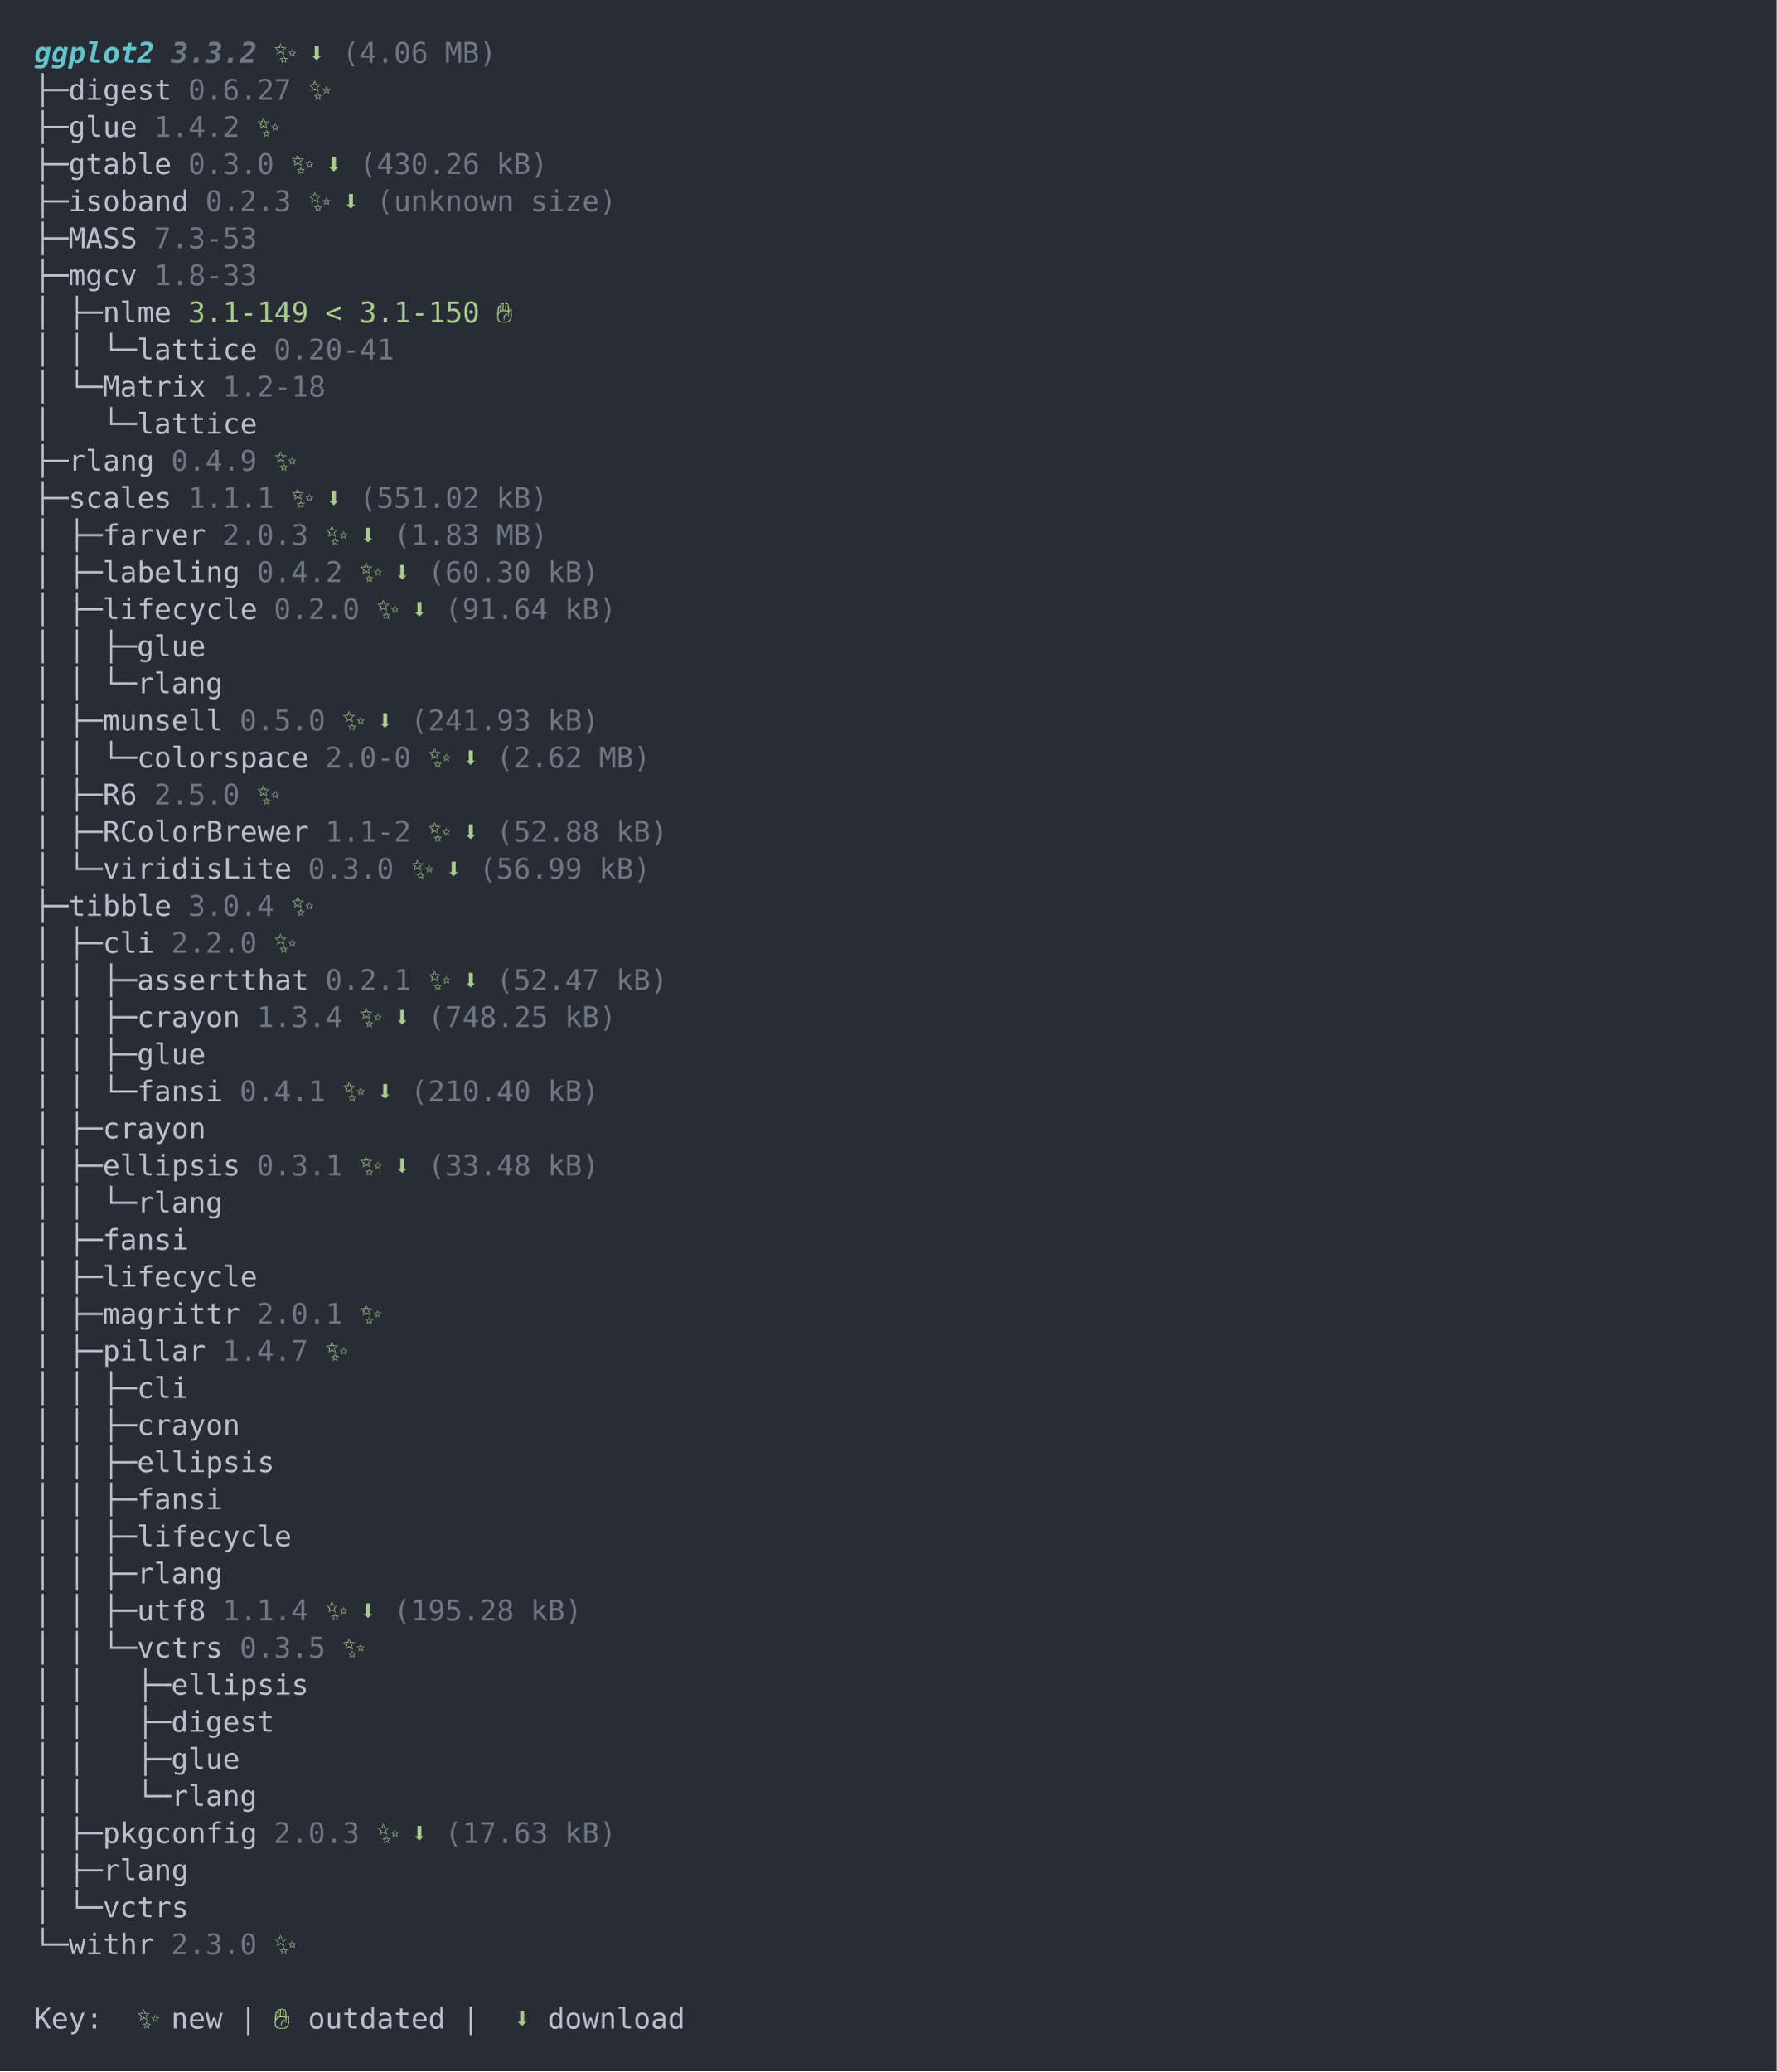
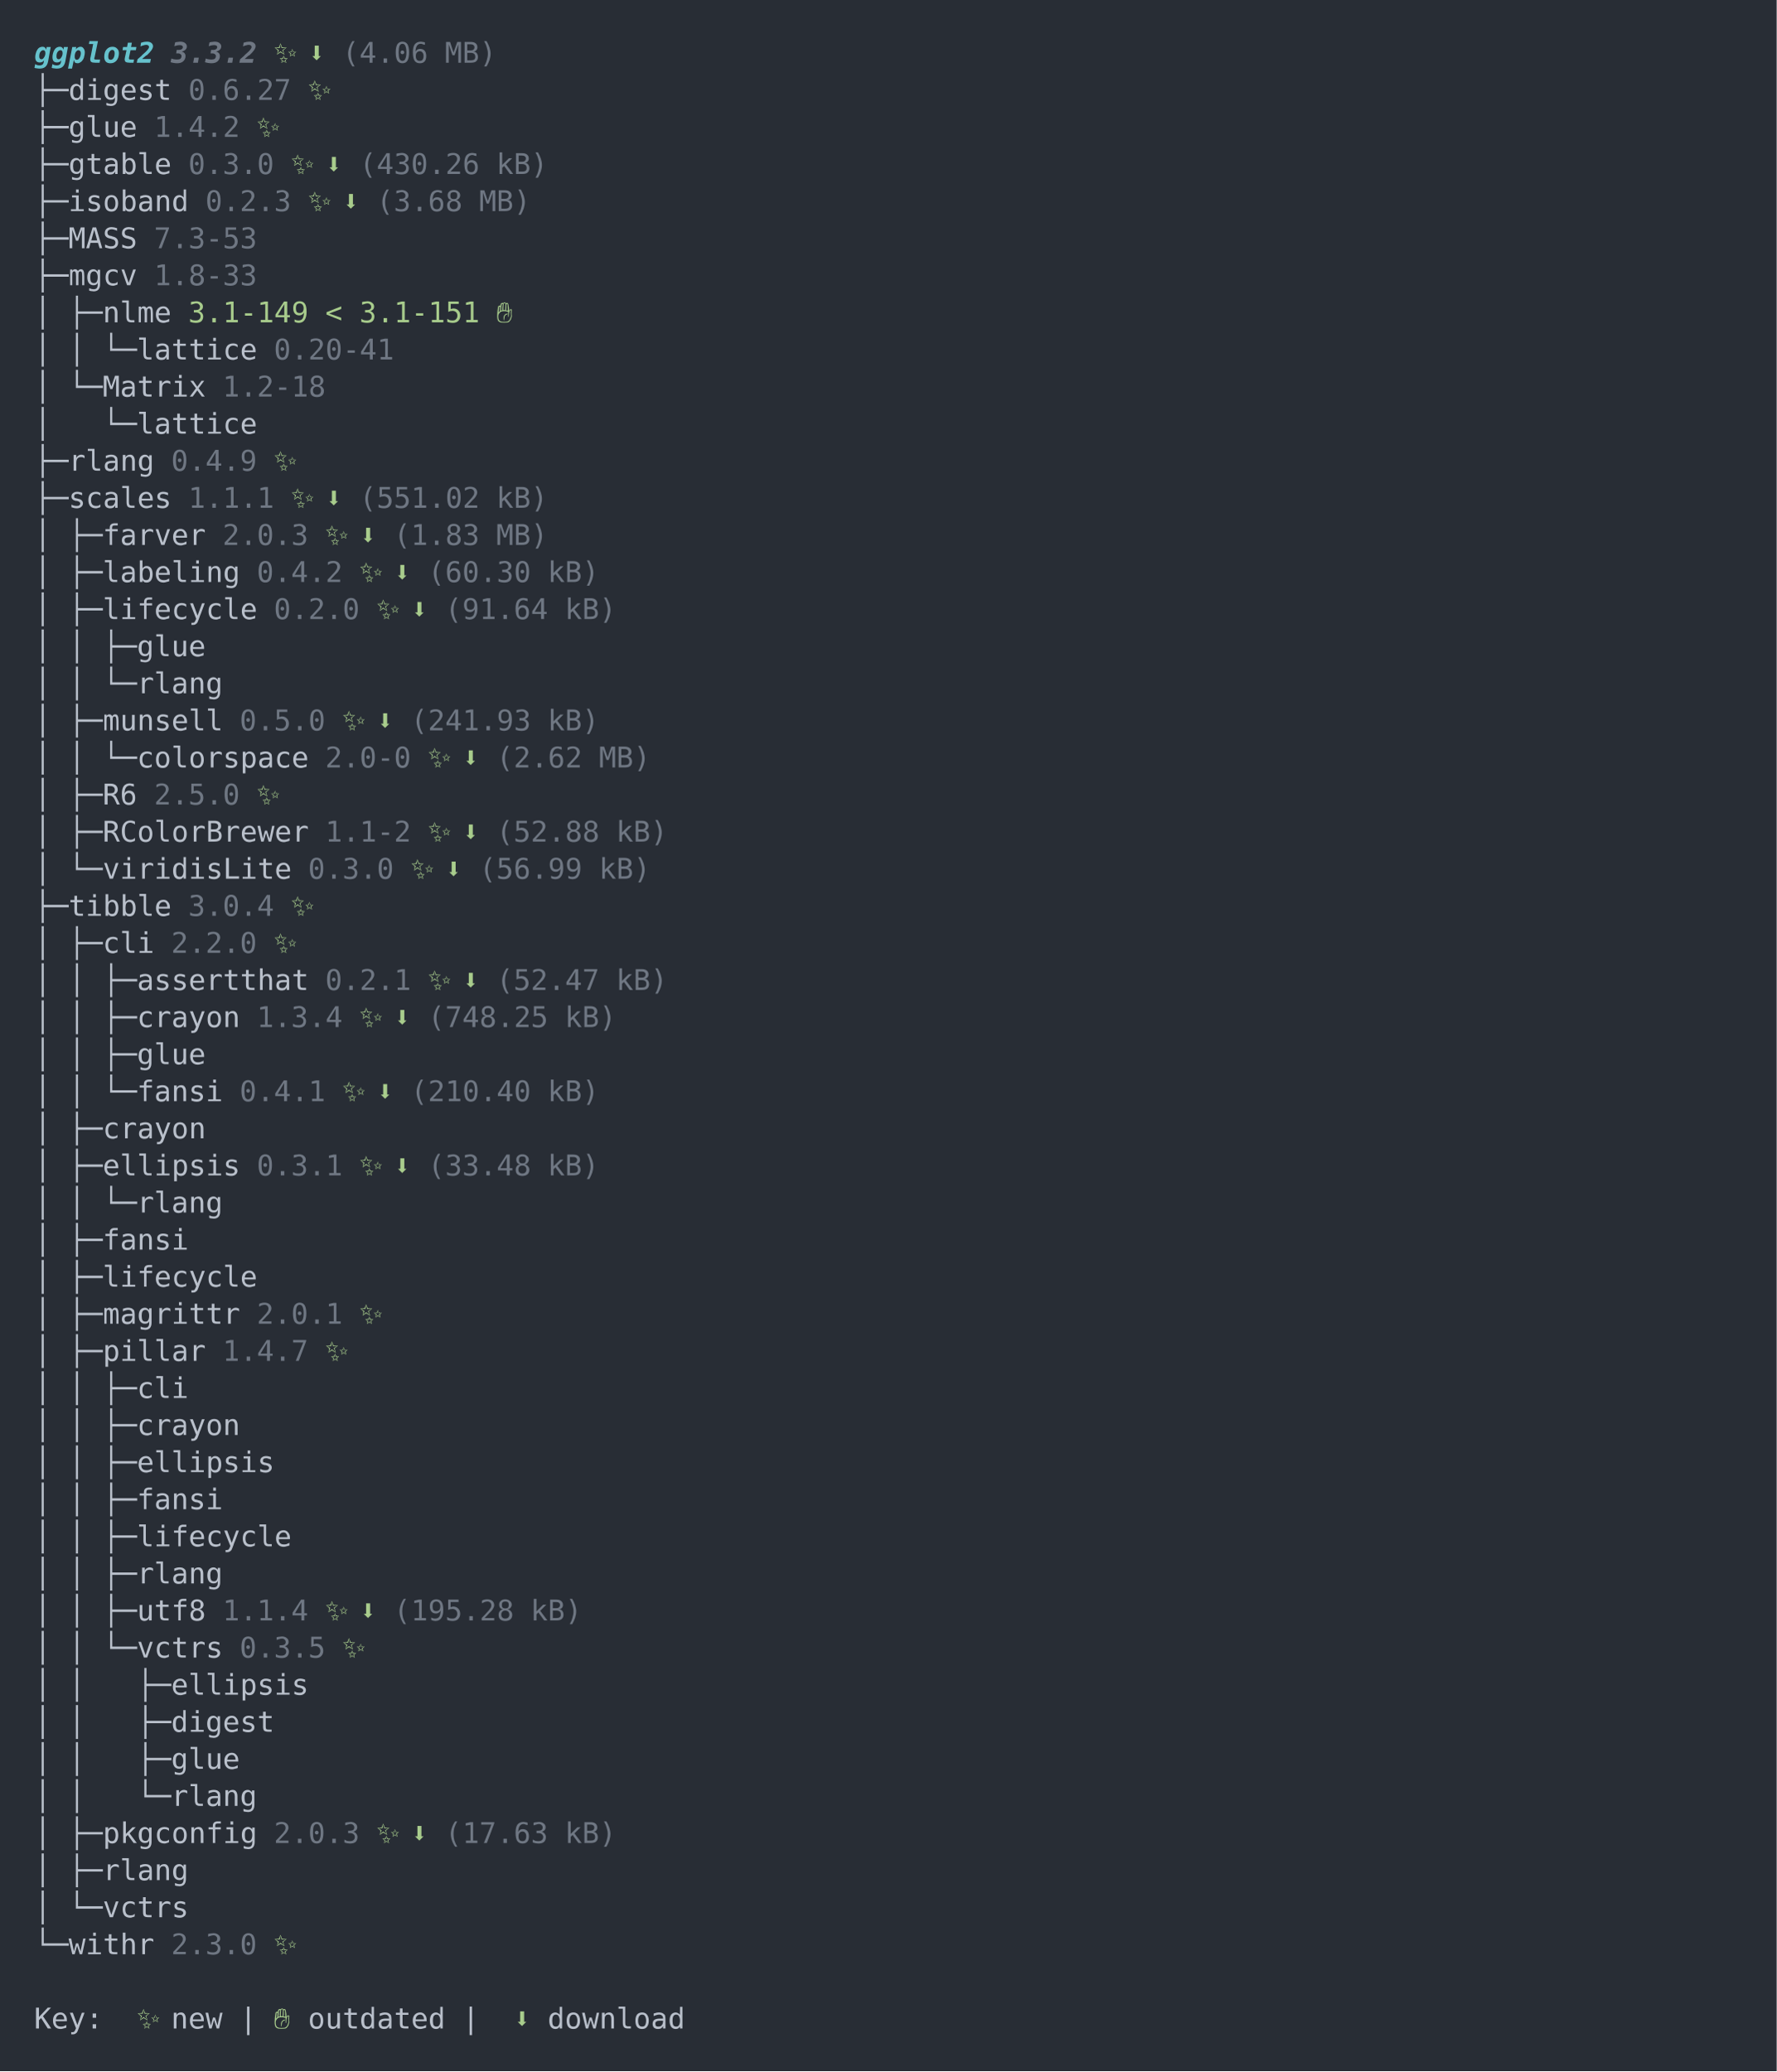
<svg xmlns="http://www.w3.org/2000/svg" xmlns:xlink="http://www.w3.org/1999/xlink" width="1040" height="1212.34">
  <rect width="1040" height="1212.34" rx="0" ry="0" class="a" />
  <svg height="1172.34" viewBox="0 0 100 117.234" width="1000" x="20" y="20">
    <style>.a{fill:rgb(40,45,53)}.b{font-family:'Fira Code',Monaco,Consolas,Menlo,'Bitstream Vera Sans Mono','Powerline Symbols',monospace}.c{fill:rgb(185,192,203);white-space:pre}.d{fill:transparent}.e{fill:rgb(102,194,205);font-style:italic;font-weight:bold;white-space:pre}.f{fill:rgb(111,119,131);font-style:italic;font-weight:bold;white-space:pre}.g{fill:rgb(168,204,140);white-space:pre}.h{fill:rgb(111,119,131);white-space:pre}</style>
    <g font-family="'Fira Code',Monaco,Consolas,Menlo,'Bitstream Vera Sans Mono','Powerline Symbols',monospace" font-size="1.67" class="b">
      <defs>
        <symbol id="1">
          <text x="0" y="1.67" class="c">│</text>
          <text x="2.004" y="1.67" class="c">│</text>
          <text x="4.008" y="1.67" class="c">├─glue</text>
        </symbol>
        <symbol id="2">
          <text x="0" y="1.67" class="c">│</text>
          <text x="2.004" y="1.67" class="c">│</text>
          <text x="4.008" y="1.67" class="c">└─rlang</text>
        </symbol>
        <symbol id="a">
          <rect height="55" width="100" x="0" y="0" class="d" />
        </symbol>
      </defs>
      <rect height="117.234" width="100" class="a" />
      <svg x="0" y="0" width="100">
        <svg x="0">
          <use xlink:href="#a" />
          <text x="0" y="1.67" class="e">ggplot2</text>
          <text x="8.016" y="1.67" class="f">3.3.2</text>
          <text x="14.028" y="1.67" class="g">✨</text>
          <text x="16.032" y="1.67" class="g">⬇</text>
          <text x="18.036" y="1.67" class="h">(4.06</text>
          <text x="24.048" y="1.67" class="h">MB)</text>
          <text x="0" y="3.841" class="c">├─digest</text>
          <text x="9.018" y="3.841" class="h">0.6.27</text>
          <text x="16.032" y="3.841" class="g">✨</text>
          <text x="0" y="6.012" class="c">├─glue</text>
          <text x="7.014" y="6.012" class="h">1.4.2</text>
          <text x="13.026" y="6.012" class="g">✨</text>
          <text x="0" y="8.183" class="c">├─gtable</text>
          <text x="9.018" y="8.183" class="h">0.3.0</text>
          <text x="15.03" y="8.183" class="g">✨</text>
          <text x="17.034" y="8.183" class="g">⬇</text>
          <text x="19.038" y="8.183" class="h">(430.26</text>
          <text x="27.054" y="8.183" class="h">kB)</text>
          <text x="0" y="10.354" class="c">├─isoband</text>
          <text x="10.02" y="10.354" class="h">0.2.3</text>
          <text x="16.032" y="10.354" class="g">✨</text>
          <text x="18.036" y="10.354" class="g">⬇</text>
-           <text x="20.04" y="10.354" class="h">(unknown</text>
-           <text x="29.058" y="10.354" class="h">size)</text>
+           <text x="20.04" y="10.354" class="h">(3.68</text>
+           <text x="26.052" y="10.354" class="h">MB)</text>
          <text x="0" y="12.525" class="c">├─MASS</text>
          <text x="7.014" y="12.525" class="h">7.3-53</text>
          <text x="0" y="14.696" class="c">├─mgcv</text>
          <text x="7.014" y="14.696" class="h">1.8-33</text>
          <text x="0" y="16.867" class="c">│</text>
          <text x="2.004" y="16.867" class="c">├─nlme</text>
          <text x="9.018" y="16.867" class="g">3.1-149</text>
          <text x="17.034" y="16.867" class="g">&lt;</text>
-           <text x="19.038" y="16.867" class="g">3.1-150</text>
+           <text x="19.038" y="16.867" class="g">3.1-151</text>
          <text x="27.054" y="16.867" class="g">✋</text>
          <text x="0" y="19.038" class="c">│</text>
          <text x="2.004" y="19.038" class="c">│</text>
          <text x="4.008" y="19.038" class="c">└─lattice</text>
          <text x="14.028" y="19.038" class="h">0.20-41</text>
          <text x="0" y="21.209" class="c">│</text>
          <text x="2.004" y="21.209" class="c">└─Matrix</text>
          <text x="11.022" y="21.209" class="h">1.2-18</text>
          <text x="0" y="23.38" class="c">│</text>
          <text x="4.008" y="23.38" class="c">└─lattice</text>
          <text x="0" y="25.551" class="c">├─rlang</text>
          <text x="8.016" y="25.551" class="h">0.4.9</text>
          <text x="14.028" y="25.551" class="g">✨</text>
          <text x="0" y="27.722" class="c">├─scales</text>
          <text x="9.018" y="27.722" class="h">1.1.1</text>
          <text x="15.03" y="27.722" class="g">✨</text>
          <text x="17.034" y="27.722" class="g">⬇</text>
          <text x="19.038" y="27.722" class="h">(551.02</text>
          <text x="27.054" y="27.722" class="h">kB)</text>
          <text x="0" y="29.893" class="c">│</text>
          <text x="2.004" y="29.893" class="c">├─farver</text>
          <text x="11.022" y="29.893" class="h">2.0.3</text>
          <text x="17.034" y="29.893" class="g">✨</text>
          <text x="19.038" y="29.893" class="g">⬇</text>
          <text x="21.042" y="29.893" class="h">(1.83</text>
          <text x="27.054" y="29.893" class="h">MB)</text>
          <text x="0" y="32.064" class="c">│</text>
          <text x="2.004" y="32.064" class="c">├─labeling</text>
          <text x="13.026" y="32.064" class="h">0.4.2</text>
          <text x="19.038" y="32.064" class="g">✨</text>
          <text x="21.042" y="32.064" class="g">⬇</text>
          <text x="23.046" y="32.064" class="h">(60.30</text>
          <text x="30.06" y="32.064" class="h">kB)</text>
          <text x="0" y="34.235" class="c">│</text>
          <text x="2.004" y="34.235" class="c">├─lifecycle</text>
          <text x="14.028" y="34.235" class="h">0.2.0</text>
          <text x="20.04" y="34.235" class="g">✨</text>
          <text x="22.044" y="34.235" class="g">⬇</text>
          <text x="24.048" y="34.235" class="h">(91.64</text>
          <text x="31.062" y="34.235" class="h">kB)</text>
          <use xlink:href="#1" y="34.736" />
          <use xlink:href="#2" y="36.907" />
          <text x="0" y="40.748" class="c">│</text>
          <text x="2.004" y="40.748" class="c">├─munsell</text>
          <text x="12.024" y="40.748" class="h">0.5.0</text>
          <text x="18.036" y="40.748" class="g">✨</text>
          <text x="20.04" y="40.748" class="g">⬇</text>
          <text x="22.044" y="40.748" class="h">(241.93</text>
          <text x="30.06" y="40.748" class="h">kB)</text>
          <text x="0" y="42.919" class="c">│</text>
          <text x="2.004" y="42.919" class="c">│</text>
          <text x="4.008" y="42.919" class="c">└─colorspace</text>
          <text x="17.034" y="42.919" class="h">2.0-0</text>
          <text x="23.046" y="42.919" class="g">✨</text>
          <text x="25.05" y="42.919" class="g">⬇</text>
          <text x="27.054" y="42.919" class="h">(2.62</text>
          <text x="33.066" y="42.919" class="h">MB)</text>
          <text x="0" y="45.09" class="c">│</text>
          <text x="2.004" y="45.09" class="c">├─R6</text>
          <text x="7.014" y="45.09" class="h">2.5.0</text>
          <text x="13.026" y="45.09" class="g">✨</text>
          <text x="0" y="47.261" class="c">│</text>
          <text x="2.004" y="47.261" class="c">├─RColorBrewer</text>
          <text x="17.034" y="47.261" class="h">1.1-2</text>
          <text x="23.046" y="47.261" class="g">✨</text>
          <text x="25.05" y="47.261" class="g">⬇</text>
          <text x="27.054" y="47.261" class="h">(52.88</text>
          <text x="34.068" y="47.261" class="h">kB)</text>
          <text x="0" y="49.432" class="c">│</text>
          <text x="2.004" y="49.432" class="c">└─viridisLite</text>
          <text x="16.032" y="49.432" class="h">0.3.0</text>
          <text x="22.044" y="49.432" class="g">✨</text>
          <text x="24.048" y="49.432" class="g">⬇</text>
          <text x="26.052" y="49.432" class="h">(56.99</text>
          <text x="33.066" y="49.432" class="h">kB)</text>
          <text x="0" y="51.603" class="c">├─tibble</text>
          <text x="9.018" y="51.603" class="h">3.0.4</text>
          <text x="15.03" y="51.603" class="g">✨</text>
          <text x="0" y="53.774" class="c">│</text>
          <text x="2.004" y="53.774" class="c">├─cli</text>
          <text x="8.016" y="53.774" class="h">2.2.0</text>
          <text x="14.028" y="53.774" class="g">✨</text>
          <text x="0" y="55.945" class="c">│</text>
          <text x="2.004" y="55.945" class="c">│</text>
          <text x="4.008" y="55.945" class="c">├─assertthat</text>
          <text x="17.034" y="55.945" class="h">0.2.1</text>
          <text x="23.046" y="55.945" class="g">✨</text>
          <text x="25.05" y="55.945" class="g">⬇</text>
          <text x="27.054" y="55.945" class="h">(52.47</text>
          <text x="34.068" y="55.945" class="h">kB)</text>
          <text x="0" y="58.116" class="c">│</text>
          <text x="2.004" y="58.116" class="c">│</text>
          <text x="4.008" y="58.116" class="c">├─crayon</text>
          <text x="13.026" y="58.116" class="h">1.3.4</text>
          <text x="19.038" y="58.116" class="g">✨</text>
          <text x="21.042" y="58.116" class="g">⬇</text>
          <text x="23.046" y="58.116" class="h">(748.25</text>
          <text x="31.062" y="58.116" class="h">kB)</text>
          <use xlink:href="#1" y="58.617" />
          <text x="0" y="62.458" class="c">│</text>
          <text x="2.004" y="62.458" class="c">│</text>
          <text x="4.008" y="62.458" class="c">└─fansi</text>
          <text x="12.024" y="62.458" class="h">0.4.1</text>
          <text x="18.036" y="62.458" class="g">✨</text>
          <text x="20.04" y="62.458" class="g">⬇</text>
          <text x="22.044" y="62.458" class="h">(210.40</text>
          <text x="30.06" y="62.458" class="h">kB)</text>
          <text x="0" y="64.629" class="c">│</text>
          <text x="2.004" y="64.629" class="c">├─crayon</text>
          <text x="0" y="66.8" class="c">│</text>
          <text x="2.004" y="66.8" class="c">├─ellipsis</text>
          <text x="13.026" y="66.8" class="h">0.3.1</text>
          <text x="19.038" y="66.8" class="g">✨</text>
          <text x="21.042" y="66.8" class="g">⬇</text>
          <text x="23.046" y="66.8" class="h">(33.48</text>
          <text x="30.06" y="66.8" class="h">kB)</text>
          <use xlink:href="#2" y="67.301" />
          <text x="0" y="71.142" class="c">│</text>
          <text x="2.004" y="71.142" class="c">├─fansi</text>
          <text x="0" y="73.313" class="c">│</text>
          <text x="2.004" y="73.313" class="c">├─lifecycle</text>
          <text x="0" y="75.484" class="c">│</text>
          <text x="2.004" y="75.484" class="c">├─magrittr</text>
          <text x="13.026" y="75.484" class="h">2.0.1</text>
          <text x="19.038" y="75.484" class="g">✨</text>
          <text x="0" y="77.655" class="c">│</text>
          <text x="2.004" y="77.655" class="c">├─pillar</text>
          <text x="11.022" y="77.655" class="h">1.4.7</text>
          <text x="17.034" y="77.655" class="g">✨</text>
          <text x="0" y="79.826" class="c">│</text>
          <text x="2.004" y="79.826" class="c">│</text>
          <text x="4.008" y="79.826" class="c">├─cli</text>
          <text x="0" y="81.997" class="c">│</text>
          <text x="2.004" y="81.997" class="c">│</text>
          <text x="4.008" y="81.997" class="c">├─crayon</text>
          <text x="0" y="84.168" class="c">│</text>
          <text x="2.004" y="84.168" class="c">│</text>
          <text x="4.008" y="84.168" class="c">├─ellipsis</text>
          <text x="0" y="86.339" class="c">│</text>
          <text x="2.004" y="86.339" class="c">│</text>
          <text x="4.008" y="86.339" class="c">├─fansi</text>
          <text x="0" y="88.51" class="c">│</text>
          <text x="2.004" y="88.51" class="c">│</text>
          <text x="4.008" y="88.51" class="c">├─lifecycle</text>
          <text x="0" y="90.681" class="c">│</text>
          <text x="2.004" y="90.681" class="c">│</text>
          <text x="4.008" y="90.681" class="c">├─rlang</text>
          <text x="0" y="92.852" class="c">│</text>
          <text x="2.004" y="92.852" class="c">│</text>
          <text x="4.008" y="92.852" class="c">├─utf8</text>
          <text x="11.022" y="92.852" class="h">1.1.4</text>
          <text x="17.034" y="92.852" class="g">✨</text>
          <text x="19.038" y="92.852" class="g">⬇</text>
          <text x="21.042" y="92.852" class="h">(195.28</text>
          <text x="29.058" y="92.852" class="h">kB)</text>
          <text x="0" y="95.023" class="c">│</text>
          <text x="2.004" y="95.023" class="c">│</text>
          <text x="4.008" y="95.023" class="c">└─vctrs</text>
          <text x="12.024" y="95.023" class="h">0.3.5</text>
          <text x="18.036" y="95.023" class="g">✨</text>
          <text x="0" y="97.194" class="c">│</text>
          <text x="2.004" y="97.194" class="c">│</text>
          <text x="6.012" y="97.194" class="c">├─ellipsis</text>
          <text x="0" y="99.365" class="c">│</text>
          <text x="2.004" y="99.365" class="c">│</text>
          <text x="6.012" y="99.365" class="c">├─digest</text>
          <text x="0" y="101.536" class="c">│</text>
          <text x="2.004" y="101.536" class="c">│</text>
          <text x="6.012" y="101.536" class="c">├─glue</text>
          <text x="0" y="103.707" class="c">│</text>
          <text x="2.004" y="103.707" class="c">│</text>
          <text x="6.012" y="103.707" class="c">└─rlang</text>
          <text x="0" y="105.878" class="c">│</text>
          <text x="2.004" y="105.878" class="c">├─pkgconfig</text>
          <text x="14.028" y="105.878" class="h">2.0.3</text>
          <text x="20.04" y="105.878" class="g">✨</text>
          <text x="22.044" y="105.878" class="g">⬇</text>
          <text x="24.048" y="105.878" class="h">(17.63</text>
          <text x="31.062" y="105.878" class="h">kB)</text>
          <text x="0" y="108.049" class="c">│</text>
          <text x="2.004" y="108.049" class="c">├─rlang</text>
          <text x="0" y="110.22" class="c">│</text>
          <text x="2.004" y="110.22" class="c">└─vctrs</text>
          <text x="0" y="112.391" class="c">└─withr</text>
          <text x="8.016" y="112.391" class="h">2.3.0</text>
          <text x="14.028" y="112.391" class="g">✨</text>
          <text x="0" y="116.733" class="c">Key:</text>
          <text x="6.012" y="116.733" class="g">✨</text>
          <text x="8.016" y="116.733" class="c">new</text>
          <text x="12.024" y="116.733" class="c">|</text>
          <text x="14.028" y="116.733" class="g">✋</text>
          <text x="16.032" y="116.733" class="c">outdated</text>
          <text x="25.05" y="116.733" class="c">|</text>
          <text x="28.056" y="116.733" class="g">⬇</text>
          <text x="30.06" y="116.733" class="c">download</text>
        </svg>
      </svg>
    </g>
  </svg>
</svg>
